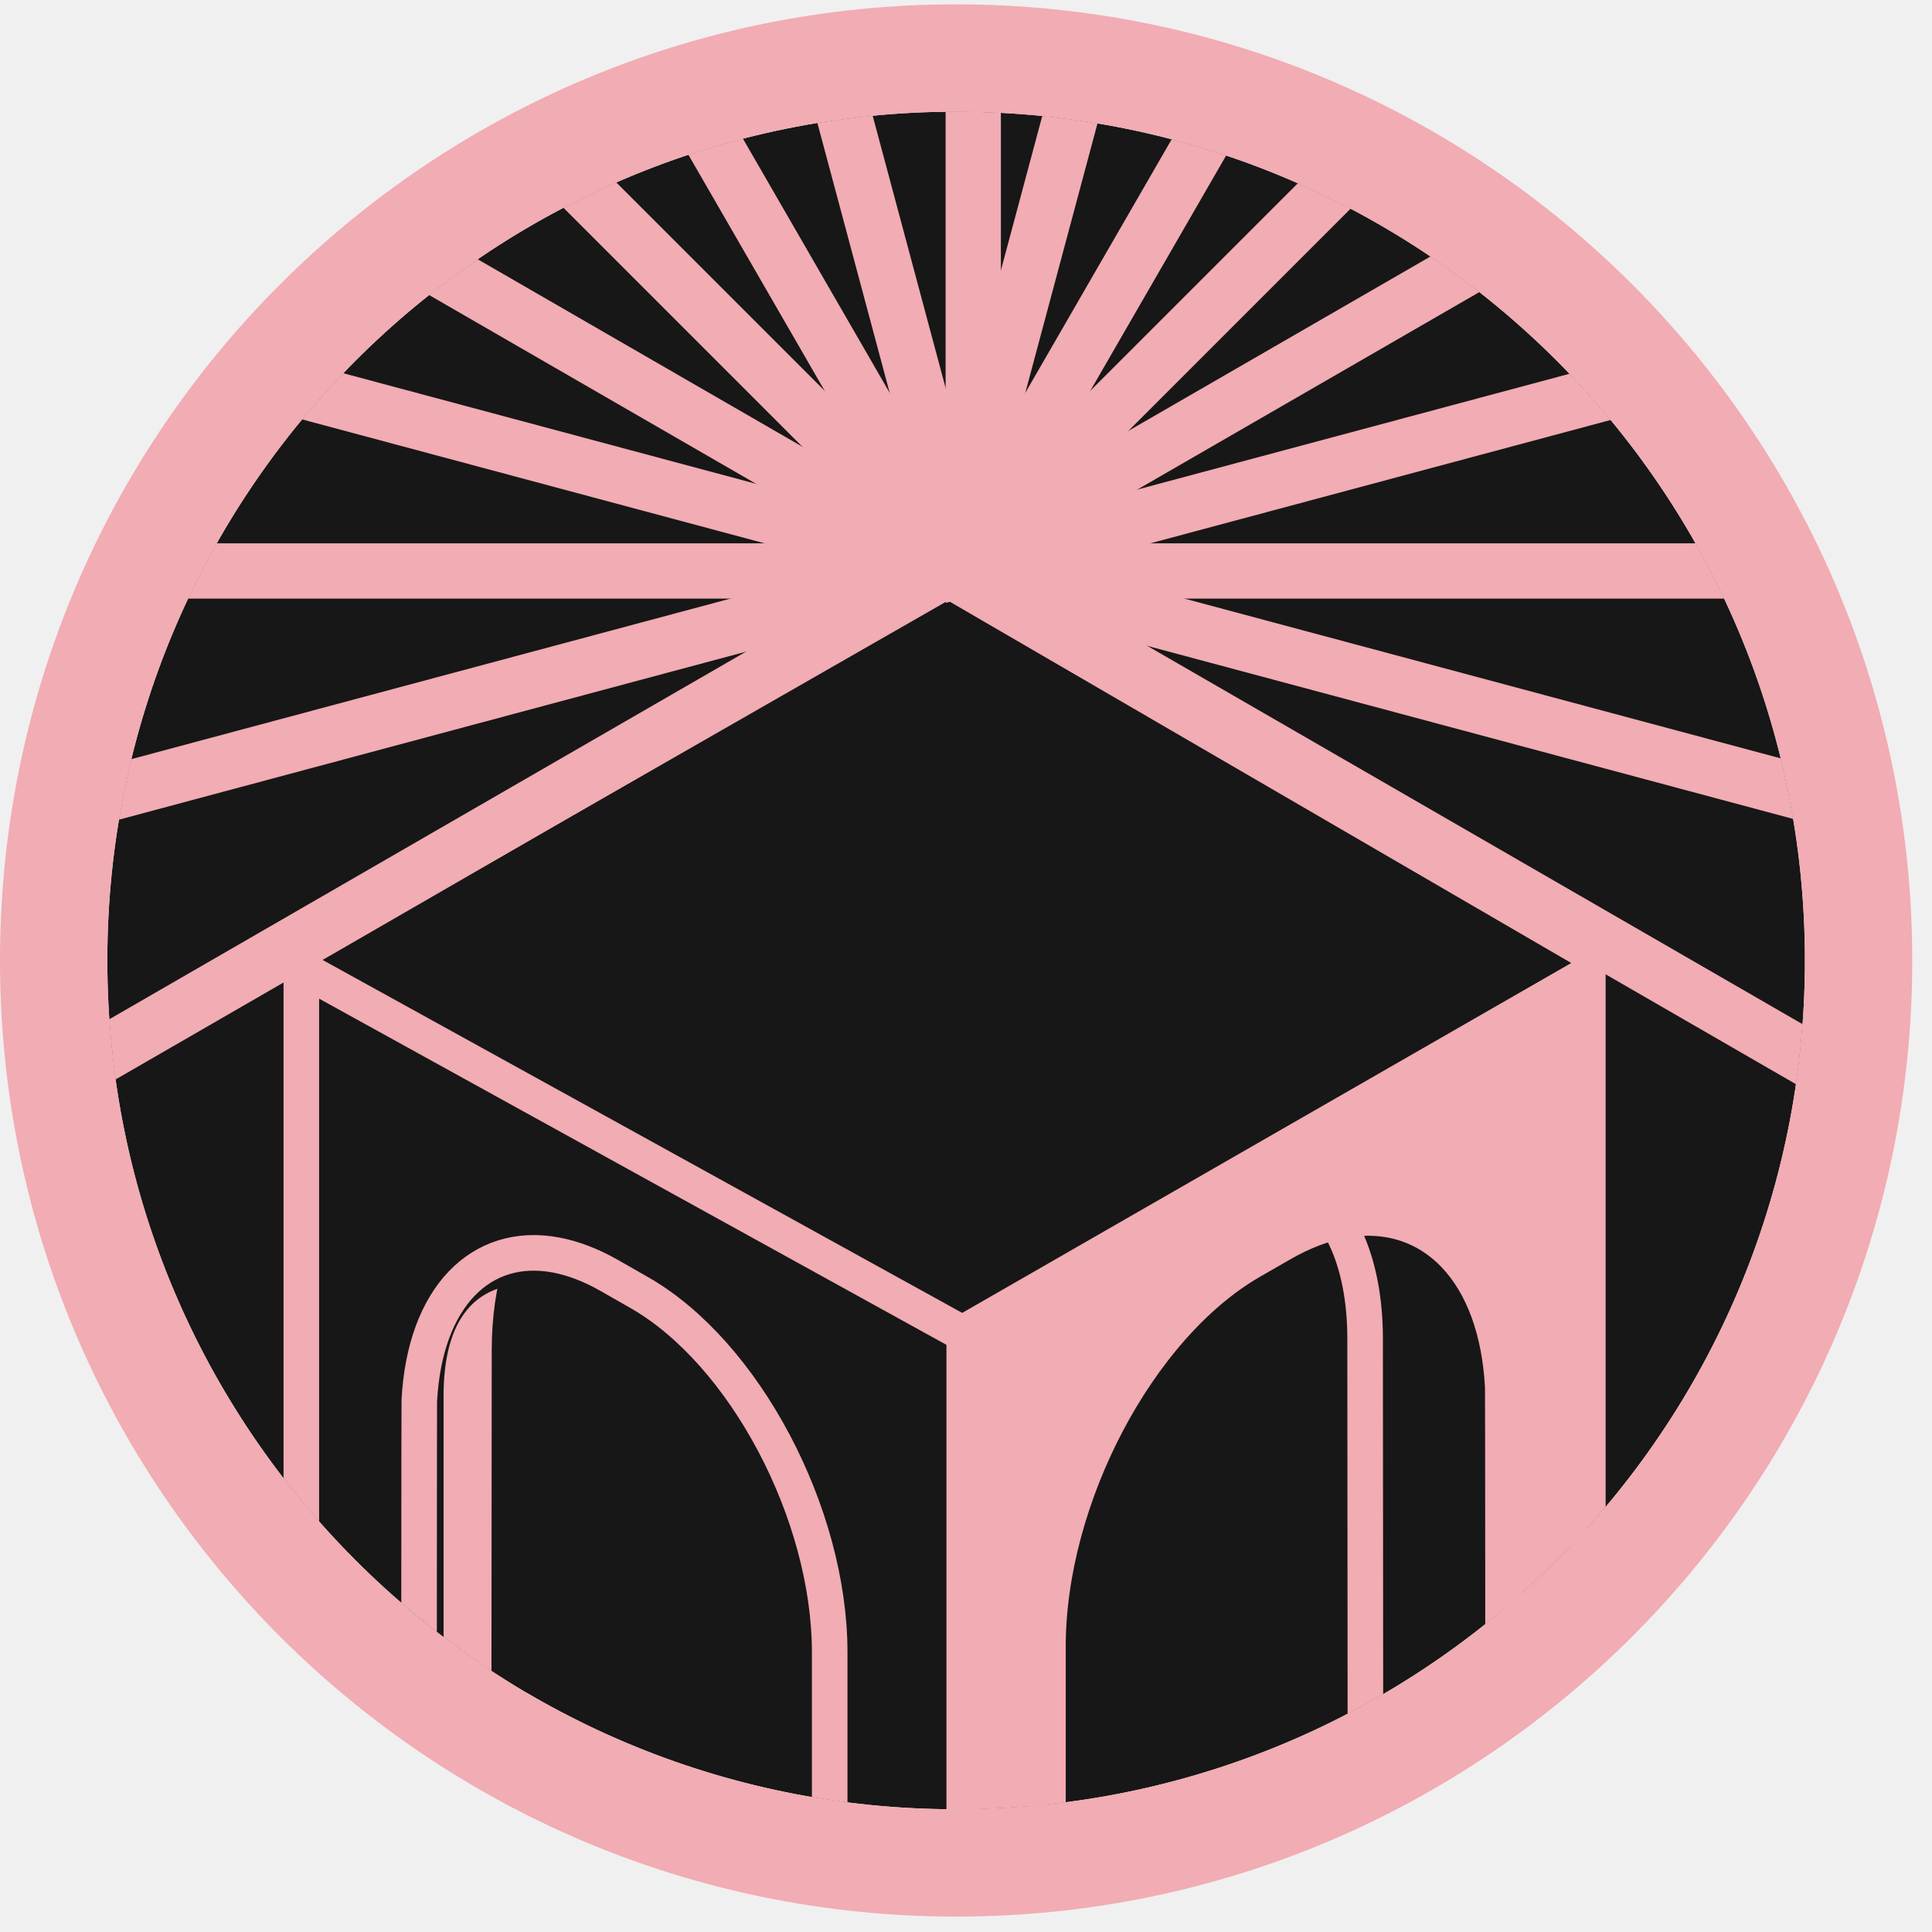
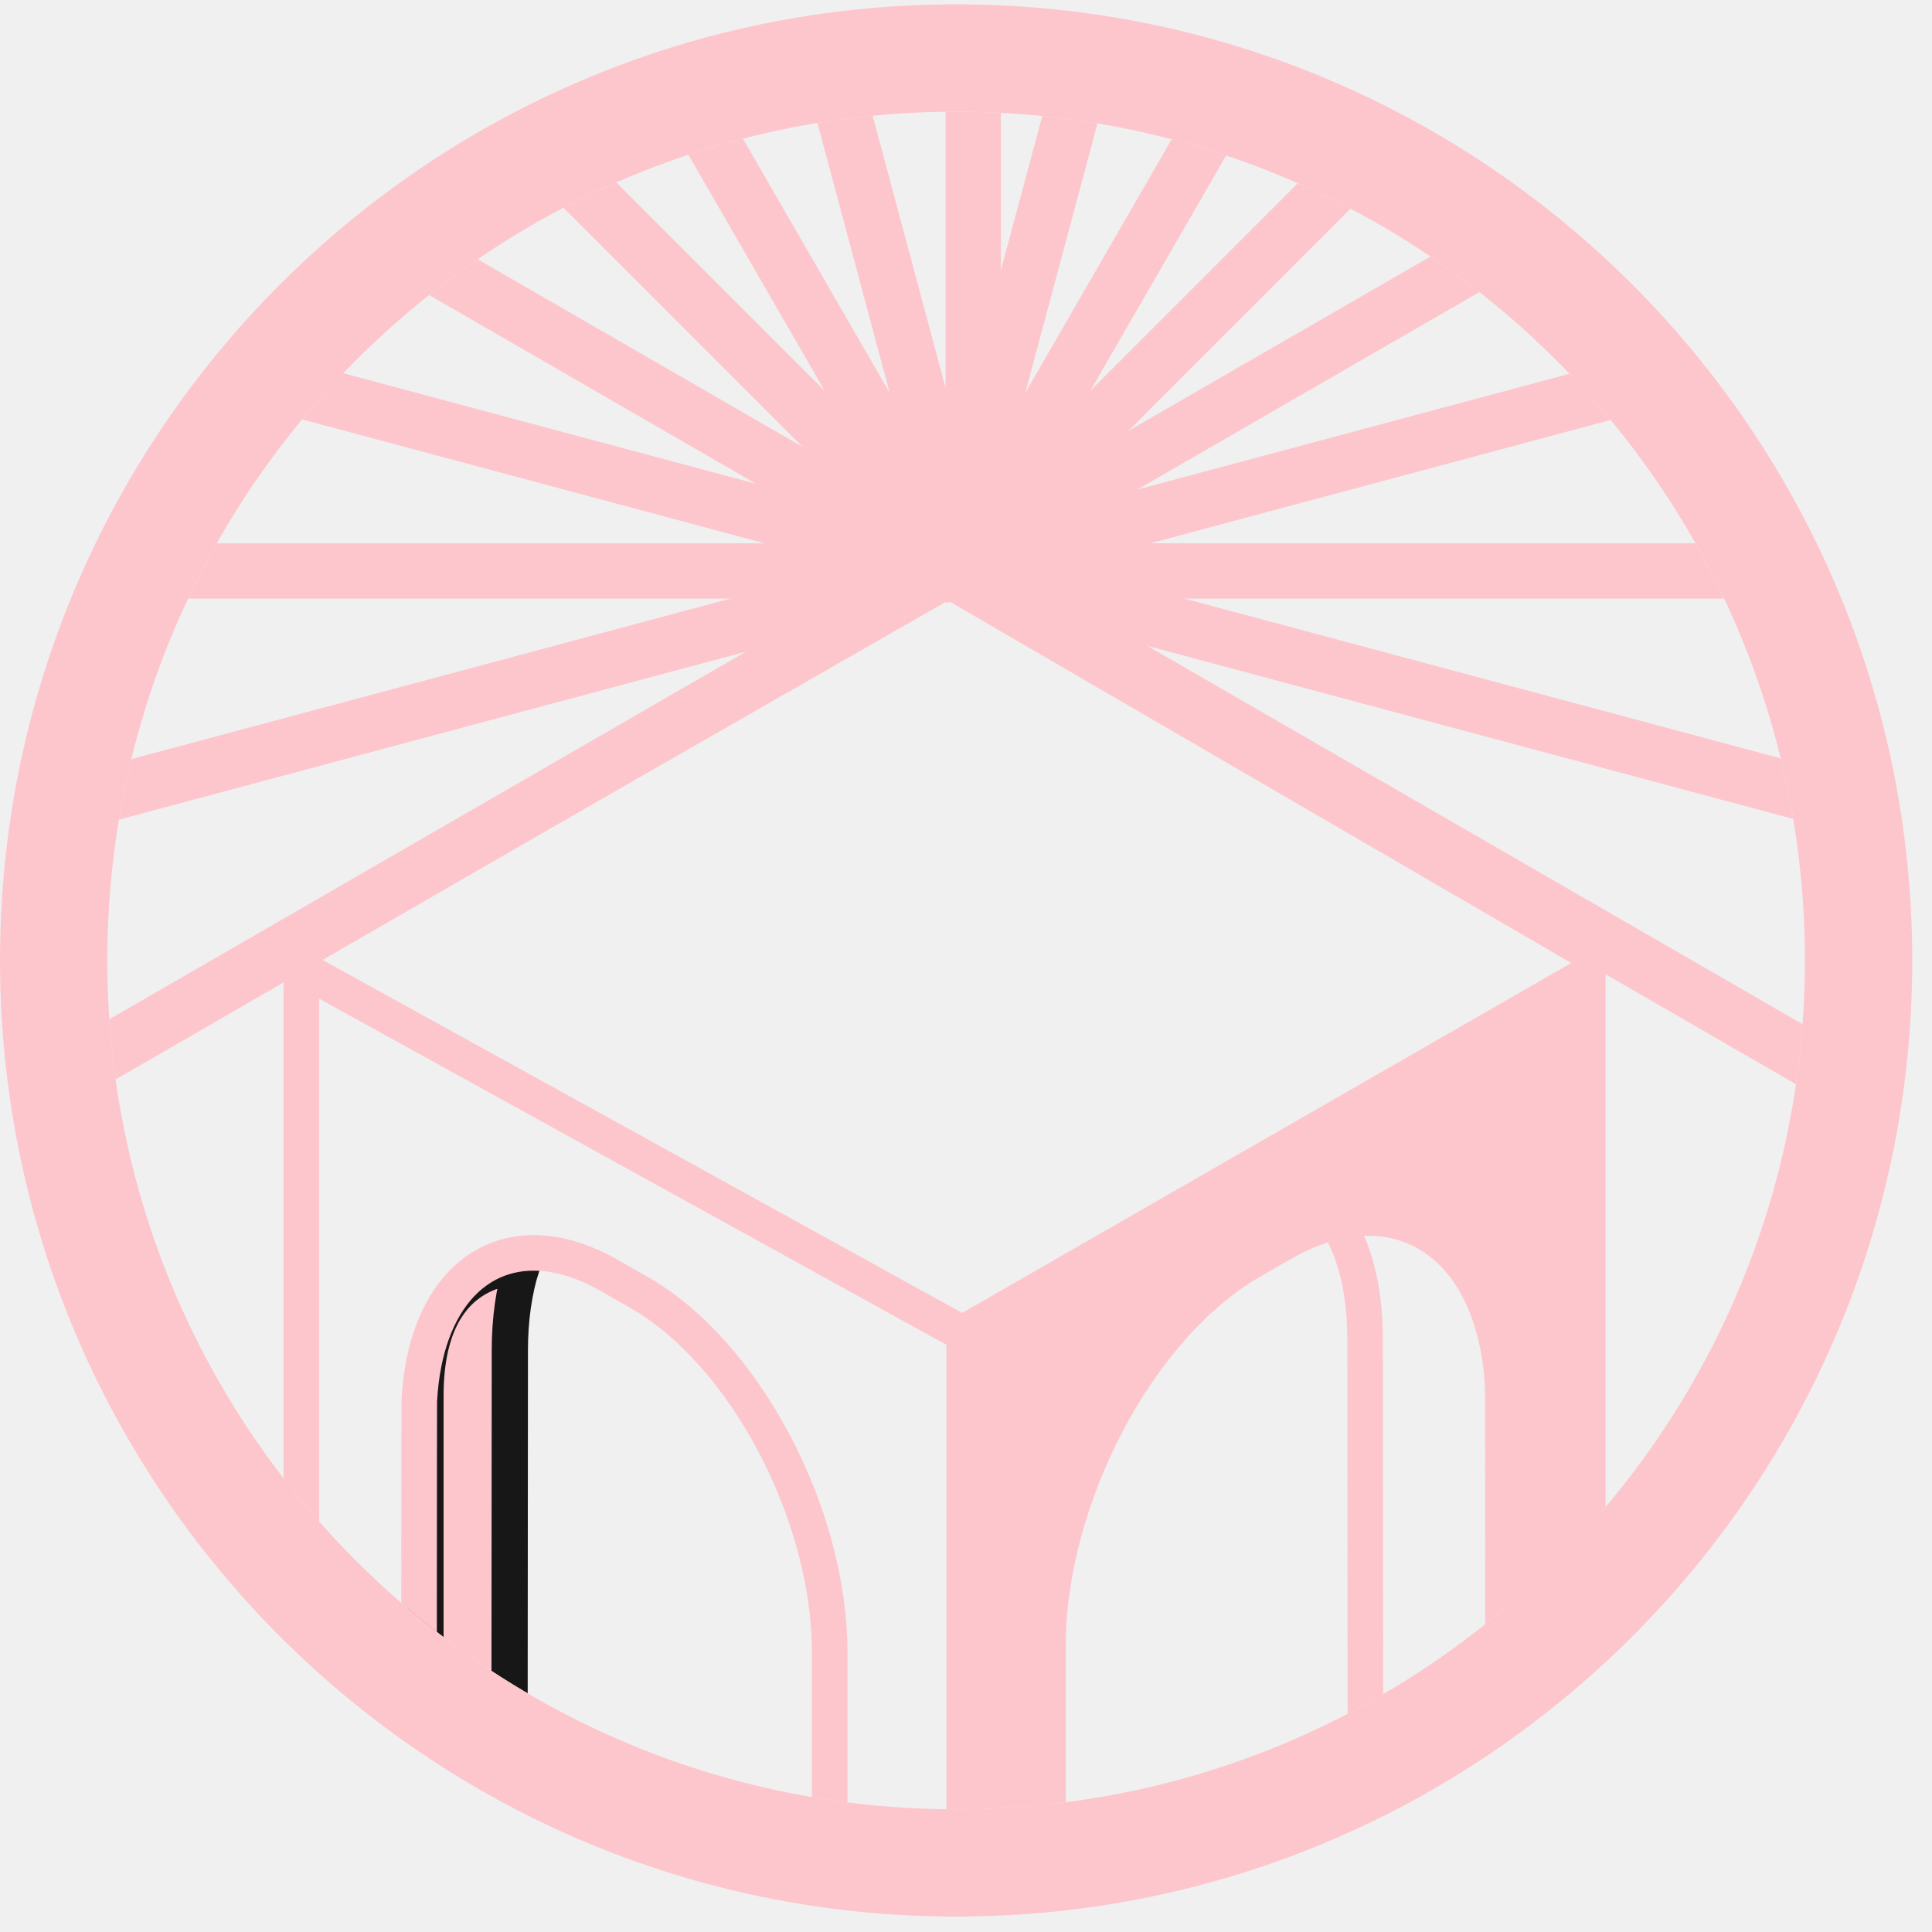
<svg xmlns="http://www.w3.org/2000/svg" width="36" height="36" viewBox="0 0 36 36" fill="none">
  <g clip-path="url(#clip0_1775_9240)">
-     <rect x="2" y="2.081" width="31.632" height="31.632" rx="15.816" fill="#171717" />
-     <rect x="-0.778" y="11.154" width="1.03" height="37.239" transform="rotate(-90 -0.77832 11.1544)" fill="#F2ACB3" />
-     <rect x="0.124" y="21.287" width="1.03" height="39.068" transform="rotate(-120 0.123535 21.2869)" fill="#F2ACB3" />
-     <rect x="1.293" y="1.628" width="1.03" height="38.992" transform="rotate(-60 1.29346 1.62756)" fill="#F2ACB3" />
-     <rect x="8.173" y="-5.178" width="1.03" height="18.674" transform="rotate(-30 8.17322 -5.17773)" fill="#F2ACB3" />
-     <rect x="17.62" y="-7.879" width="1.03" height="19.034" fill="#F2ACB3" />
-     <rect x="18.218" y="10.915" width="1.03" height="18.582" transform="rotate(-150 18.2183 10.9152)" fill="#F2ACB3" />
-     <rect x="18.139" y="10.917" width="1.03" height="14.987" transform="rotate(-135 18.1385 10.9169)" fill="#F2ACB3" />
-     <rect x="-0.562" y="16.019" width="1.03" height="34.215" transform="rotate(-105 -0.5625 16.0186)" fill="#F2ACB3" />
-     <rect x="3.196" y="7.163" width="1.03" height="33.635" transform="rotate(-75 3.1958 7.16309)" fill="#F2ACB3" />
-     <rect x="6.947" y="0.319" width="1.03" height="14.536" transform="rotate(-45 6.94678 0.319458)" fill="#F2ACB3" />
-     <rect x="13.617" y="-3.731" width="1.03" height="15.492" transform="rotate(-15 13.6169 -3.73145)" fill="#F2ACB3" />
-     <rect x="18.142" y="10.912" width="1.03" height="15.16" transform="rotate(-165 18.1422 10.9121)" fill="#F2ACB3" />
-     <path d="M9.484 45.92L7.928 46.809V26.006C7.928 24.8 8.33 24.197 8.762 23.897C9.064 23.687 9.413 23.602 9.722 23.591C9.576 24.052 9.5 24.581 9.5 25.166L9.5 25.413L9.5 25.413L9.484 45.92Z" fill="#F2ACB3" stroke="#171717" stroke-width="0.675" />
-     <path d="M27.683 47.296L25.453 46.016L25.437 25.202V24.954C25.437 24.203 25.307 23.567 25.073 23.068V23.067" stroke="#F2ACB3" stroke-width="0.663" />
-     <path d="M5.466 17.796L17.665 10.809L29.765 17.844" stroke="#F2ACB3" stroke-width="0.663" />
-     <path d="M17.636 52.734L15.46 51.488V30.786C15.46 28.204 13.871 25.203 11.911 24.085L11.354 23.767C11.009 23.57 10.675 23.445 10.36 23.385C8.959 23.123 7.916 24.173 7.813 26.099C7.807 26.203 7.805 47.117 7.805 47.117L5.615 45.872V18.047L17.883 24.817" stroke="#F2ACB3" stroke-width="0.663" />
-     <path d="M28.017 46.812L29.581 45.917V18.159L17.973 24.828V52.587L19.521 51.694V30.68C19.521 29.288 19.945 27.799 20.622 26.512C21.298 25.228 22.243 24.111 23.317 23.494L23.317 23.494L23.886 23.167L23.886 23.167C24.266 22.949 24.643 22.805 25.007 22.736L25.008 22.736C25.83 22.581 26.572 22.816 27.113 23.387C27.643 23.947 27.953 24.799 28.008 25.841L28.008 25.841C28.012 25.964 28.014 31.337 28.015 36.666C28.016 39.351 28.017 42.033 28.017 44.044L28.017 46.472L28.017 46.812Z" fill="#F2ACB3" stroke="#F2ACB3" stroke-width="0.675" />
+     <rect x="2" y="2.081" width="31.632" height="31.632" rx="15.816" fill="none" />
+     <rect x="-0.778" y="11.154" width="1.03" height="37.239" transform="rotate(-90 -0.77832 11.1544)" fill="rgb(253 198 204)" />
+     <rect x="0.124" y="21.287" width="1.03" height="39.068" transform="rotate(-120 0.123535 21.2869)" fill="rgb(253 198 204)" />
+     <rect x="1.293" y="1.628" width="1.03" height="38.992" transform="rotate(-60 1.29346 1.62756)" fill="rgb(253 198 204)" />
+     <rect x="8.173" y="-5.178" width="1.03" height="18.674" transform="rotate(-30 8.17322 -5.17773)" fill="rgb(253 198 204)" />
+     <rect x="17.62" y="-7.879" width="1.03" height="19.034" fill="rgb(253 198 204)" />
+     <rect x="18.218" y="10.915" width="1.03" height="18.582" transform="rotate(-150 18.2183 10.9152)" fill="rgb(253 198 204)" />
+     <rect x="18.139" y="10.917" width="1.03" height="14.987" transform="rotate(-135 18.1385 10.9169)" fill="rgb(253 198 204)" />
+     <rect x="-0.562" y="16.019" width="1.03" height="34.215" transform="rotate(-105 -0.5625 16.0186)" fill="rgb(253 198 204)" />
+     <rect x="3.196" y="7.163" width="1.03" height="33.635" transform="rotate(-75 3.1958 7.16309)" fill="rgb(253 198 204)" />
+     <rect x="6.947" y="0.319" width="1.03" height="14.536" transform="rotate(-45 6.94678 0.319458)" fill="rgb(253 198 204)" />
+     <rect x="13.617" y="-3.731" width="1.03" height="15.492" transform="rotate(-15 13.6169 -3.73145)" fill="rgb(253 198 204)" />
+     <rect x="18.142" y="10.912" width="1.03" height="15.16" transform="rotate(-165 18.1422 10.9121)" fill="rgb(253 198 204)" />
+     <path d="M9.484 45.92L7.928 46.809V26.006C7.928 24.8 8.33 24.197 8.762 23.897C9.064 23.687 9.413 23.602 9.722 23.591C9.576 24.052 9.5 24.581 9.5 25.166L9.5 25.413L9.5 25.413L9.484 45.92Z" fill="rgb(253 198 204)" stroke="#171717" stroke-width="0.675" />
+     <path d="M27.683 47.296L25.453 46.016L25.437 25.202V24.954C25.437 24.203 25.307 23.567 25.073 23.068V23.067" stroke="rgb(253 198 204)" stroke-width="0.663" />
+     <path d="M5.466 17.796L17.665 10.809L29.765 17.844" stroke="rgb(253 198 204)" stroke-width="0.663" />
+     <path d="M17.636 52.734L15.46 51.488V30.786C15.46 28.204 13.871 25.203 11.911 24.085L11.354 23.767C11.009 23.57 10.675 23.445 10.36 23.385C8.959 23.123 7.916 24.173 7.813 26.099C7.807 26.203 7.805 47.117 7.805 47.117L5.615 45.872V18.047L17.883 24.817" stroke="rgb(253 198 204)" stroke-width="0.663" />
+     <path d="M28.017 46.812L29.581 45.917V18.159L17.973 24.828V52.587L19.521 51.694V30.68C19.521 29.288 19.945 27.799 20.622 26.512C21.298 25.228 22.243 24.111 23.317 23.494L23.317 23.494L23.886 23.167L23.886 23.167C24.266 22.949 24.643 22.805 25.007 22.736L25.008 22.736C25.83 22.581 26.572 22.816 27.113 23.387C27.643 23.947 27.953 24.799 28.008 25.841L28.008 25.841C28.012 25.964 28.014 31.337 28.015 36.666C28.016 39.351 28.017 42.033 28.017 44.044L28.017 46.472L28.017 46.812Z" fill="rgb(253 198 204)" stroke="rgb(253 198 204)" stroke-width="0.675" />
  </g>
-   <rect x="1" y="1.081" width="33.632" height="33.632" rx="16.816" stroke="#F2ACB3" stroke-width="2" />
+   <rect x="1" y="1.081" width="33.632" height="33.632" rx="16.816" stroke="rgb(253 198 204)" stroke-width="2" />
  <defs>
    <clipPath id="clip0_1775_9240">
      <rect x="2" y="2.081" width="31.632" height="31.632" rx="15.816" fill="white" />
    </clipPath>
  </defs>
</svg>
